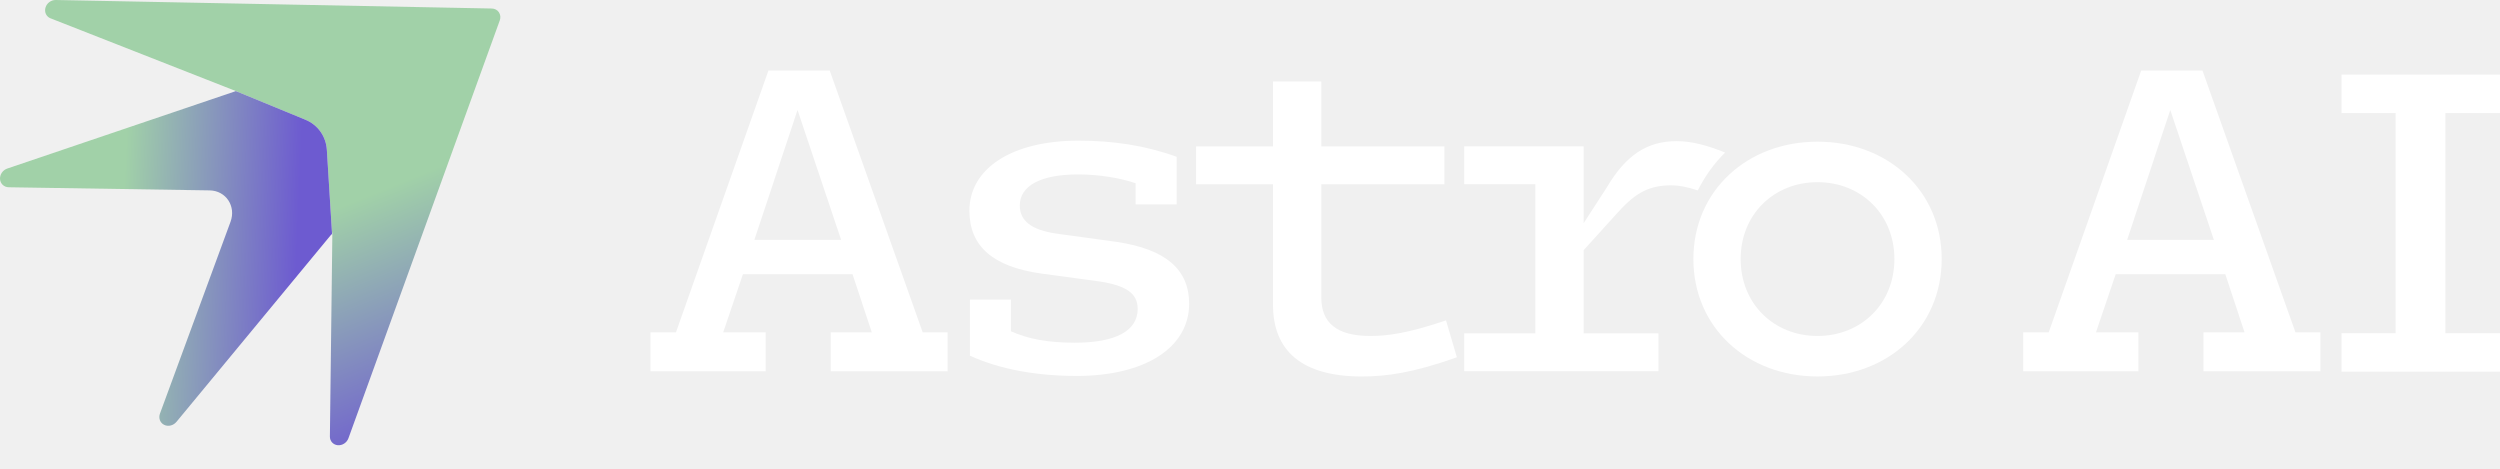
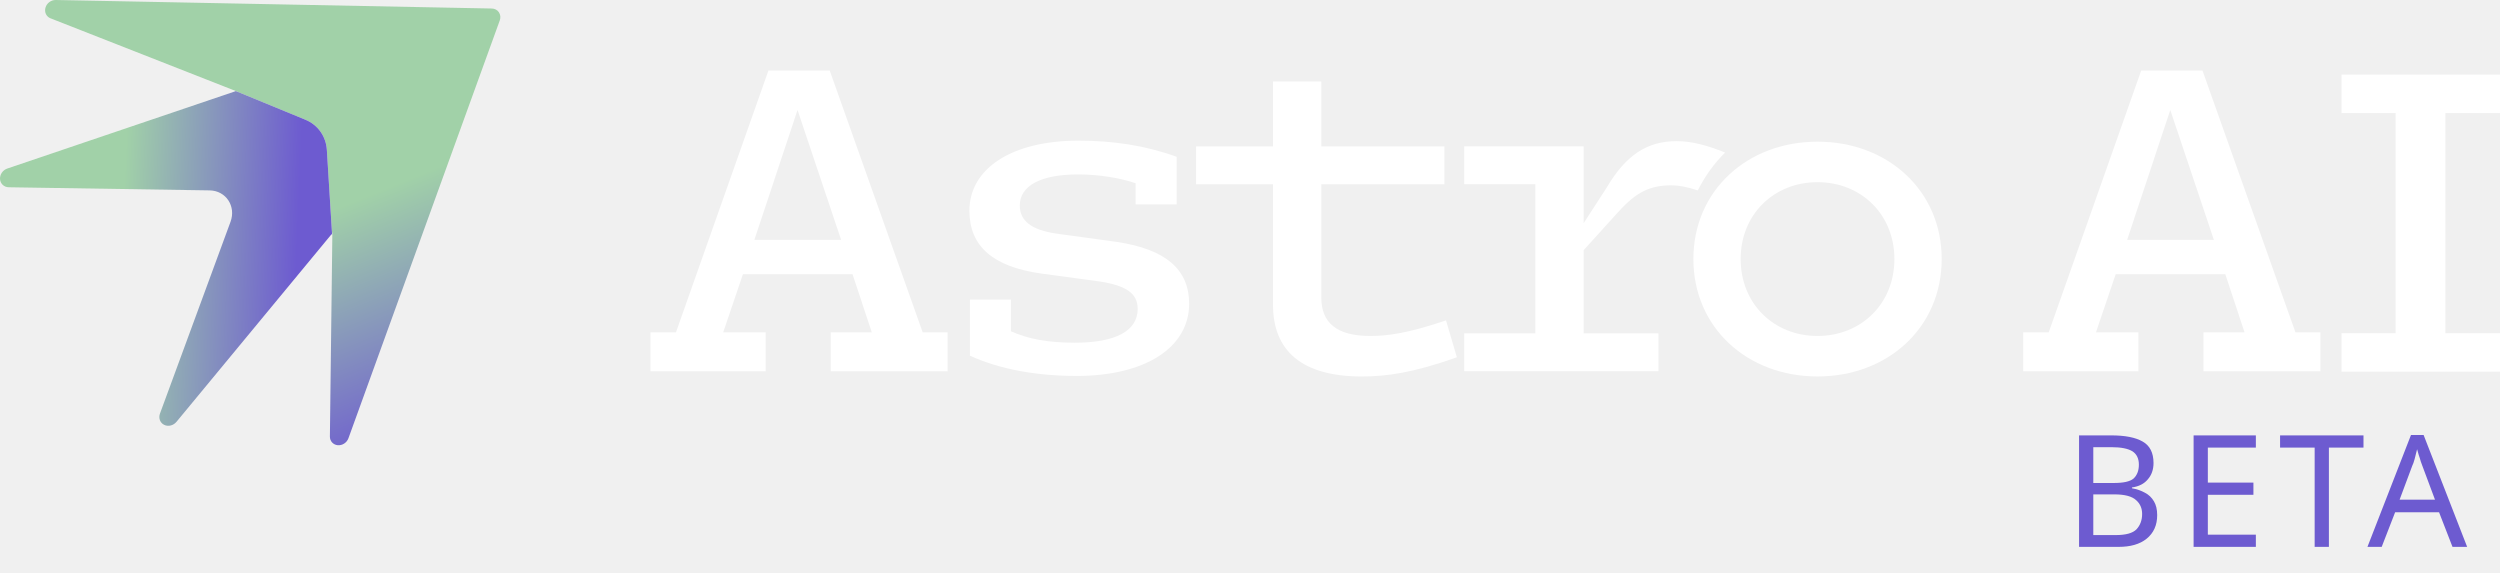
- <svg xmlns="http://www.w3.org/2000/svg" width="96" height="18" viewBox="0 0 96 18" fill="none">
+ <svg xmlns="http://www.w3.org/2000/svg" width="96" height="22" viewBox="0 0 96 22" fill="none">
  <path d="M25.957 12.761L29.508 2.708H31.861L35.431 12.761H36.389V14.257H31.9V12.761H33.476L32.737 10.528H28.529L27.771 12.761H29.401V14.257H24.979V12.761H25.956H25.957ZM32.299 9.211L30.625 4.224L28.968 9.211H32.3H32.299Z" fill="white" />
  <path d="M41.335 14.436C39.859 14.436 38.422 14.197 37.245 13.658V11.504H38.82V12.721C39.479 13.02 40.257 13.16 41.274 13.16C42.849 13.16 43.687 12.701 43.687 11.863C43.687 11.265 43.248 10.965 42.211 10.806L39.997 10.506C38.123 10.247 37.225 9.449 37.225 8.093C37.225 6.478 38.84 5.401 41.413 5.401C42.729 5.401 43.966 5.581 45.183 6.02V7.85H43.608V7.037C43.03 6.837 42.212 6.698 41.395 6.698C39.958 6.698 39.16 7.136 39.16 7.894C39.16 8.473 39.599 8.832 40.576 8.972L42.891 9.291C44.764 9.57 45.663 10.348 45.663 11.664C45.663 13.339 43.987 14.437 41.335 14.437V14.436Z" fill="white" />
  <path d="M52.614 12.901C53.291 12.901 54.05 12.801 55.527 12.303L55.944 13.719C54.27 14.317 53.231 14.457 52.294 14.457C49.98 14.457 48.883 13.46 48.883 11.704V7.077H45.93V5.621H48.883V3.127H50.738V5.621H55.466V7.077H50.738V11.425C50.738 12.382 51.316 12.901 52.613 12.901H52.614Z" fill="white" />
  <path d="M65.026 9.948C65.026 7.315 67.1 5.44 69.793 5.44C72.486 5.44 74.561 7.315 74.561 9.948C74.561 12.582 72.486 14.456 69.793 14.456C67.1 14.456 65.026 12.582 65.026 9.948ZM72.745 9.948C72.745 8.233 71.469 6.996 69.792 6.996C68.115 6.996 66.841 8.233 66.841 9.948C66.841 11.664 68.117 12.901 69.792 12.901C71.467 12.901 72.745 11.664 72.745 9.948Z" fill="white" />
  <path d="M62.149 8.133C62.828 7.375 63.365 7.116 64.184 7.116C64.462 7.116 64.777 7.176 65.195 7.311C65.469 6.771 65.816 6.28 66.243 5.859C65.568 5.583 64.961 5.42 64.383 5.42C63.246 5.42 62.428 5.958 61.69 7.214L60.812 8.57V5.619H56.225V7.074H58.957V12.799H56.225V14.255H63.684V12.799H60.812V9.607L62.148 8.131L62.149 8.133Z" fill="white" />
  <path d="M91.992 12.796V4.342H89.914V2.864H96.001V4.342H93.903V12.796H96.001V14.273H89.914V12.796H91.992Z" fill="white" />
  <path d="M78.671 12.761L82.222 2.708H84.575L88.145 12.761H89.103V14.257H84.614V12.761H86.19L85.451 10.528H81.243L80.485 12.761H82.115V14.257H77.692V12.761H78.67H78.671ZM85.013 9.211L83.339 4.224L81.682 9.211H85.014H85.013Z" fill="white" />
  <path d="M1.746 0.294C1.795 0.121 1.961 -0.003 2.138 6.94822e-05L18.885 0.327C18.998 0.329 19.098 0.382 19.158 0.472C19.218 0.562 19.23 0.677 19.191 0.785L13.38 16.829C13.318 17 13.144 17.113 12.968 17.096C12.792 17.079 12.665 16.938 12.668 16.761L12.763 8.925L12.749 8.941L12.551 5.757C12.519 5.235 12.206 4.795 11.73 4.599L9.162 3.542L9.167 3.54L1.939 0.703C1.778 0.64 1.697 0.467 1.746 0.294Z" fill="url(#paint0_linear_dark)" />
  <path d="M0.001 6.88C-0.012 6.703 0.106 6.53 0.282 6.471L9.057 3.498L11.73 4.599C12.206 4.795 12.518 5.235 12.551 5.756L12.752 8.998L12.741 9.019L12.741 8.982L6.776 16.199C6.656 16.343 6.457 16.392 6.301 16.313C6.146 16.235 6.079 16.053 6.143 15.881L8.852 8.517C9.072 7.917 8.676 7.321 8.049 7.311L0.336 7.191C0.156 7.188 0.015 7.057 0.001 6.88Z" fill="url(#paint1_linear_dark)" />
  <defs>
    <linearGradient id="paint0_linear_dark" x1="11.874" y1="18.805" x2="8.254" y2="9.896" gradientUnits="userSpaceOnUse">
      <stop stop-color="#6D5BD0" />
      <stop offset="1" stop-color="#A1D1A8" />
    </linearGradient>
    <linearGradient id="paint1_linear_dark" x1="11.412" y1="9.445" x2="4.678" y2="9.15" gradientUnits="userSpaceOnUse">
      <stop stop-color="#6D5BD0" />
      <stop offset="1" stop-color="#A1D1A8" />
    </linearGradient>
  </defs>
+   <text x="87" y="21" text-anchor="middle" font-family="sans-serif" font-size="6" letter-spacing="0.5" fill="#6D5BD0">BETA</text>
</svg>
